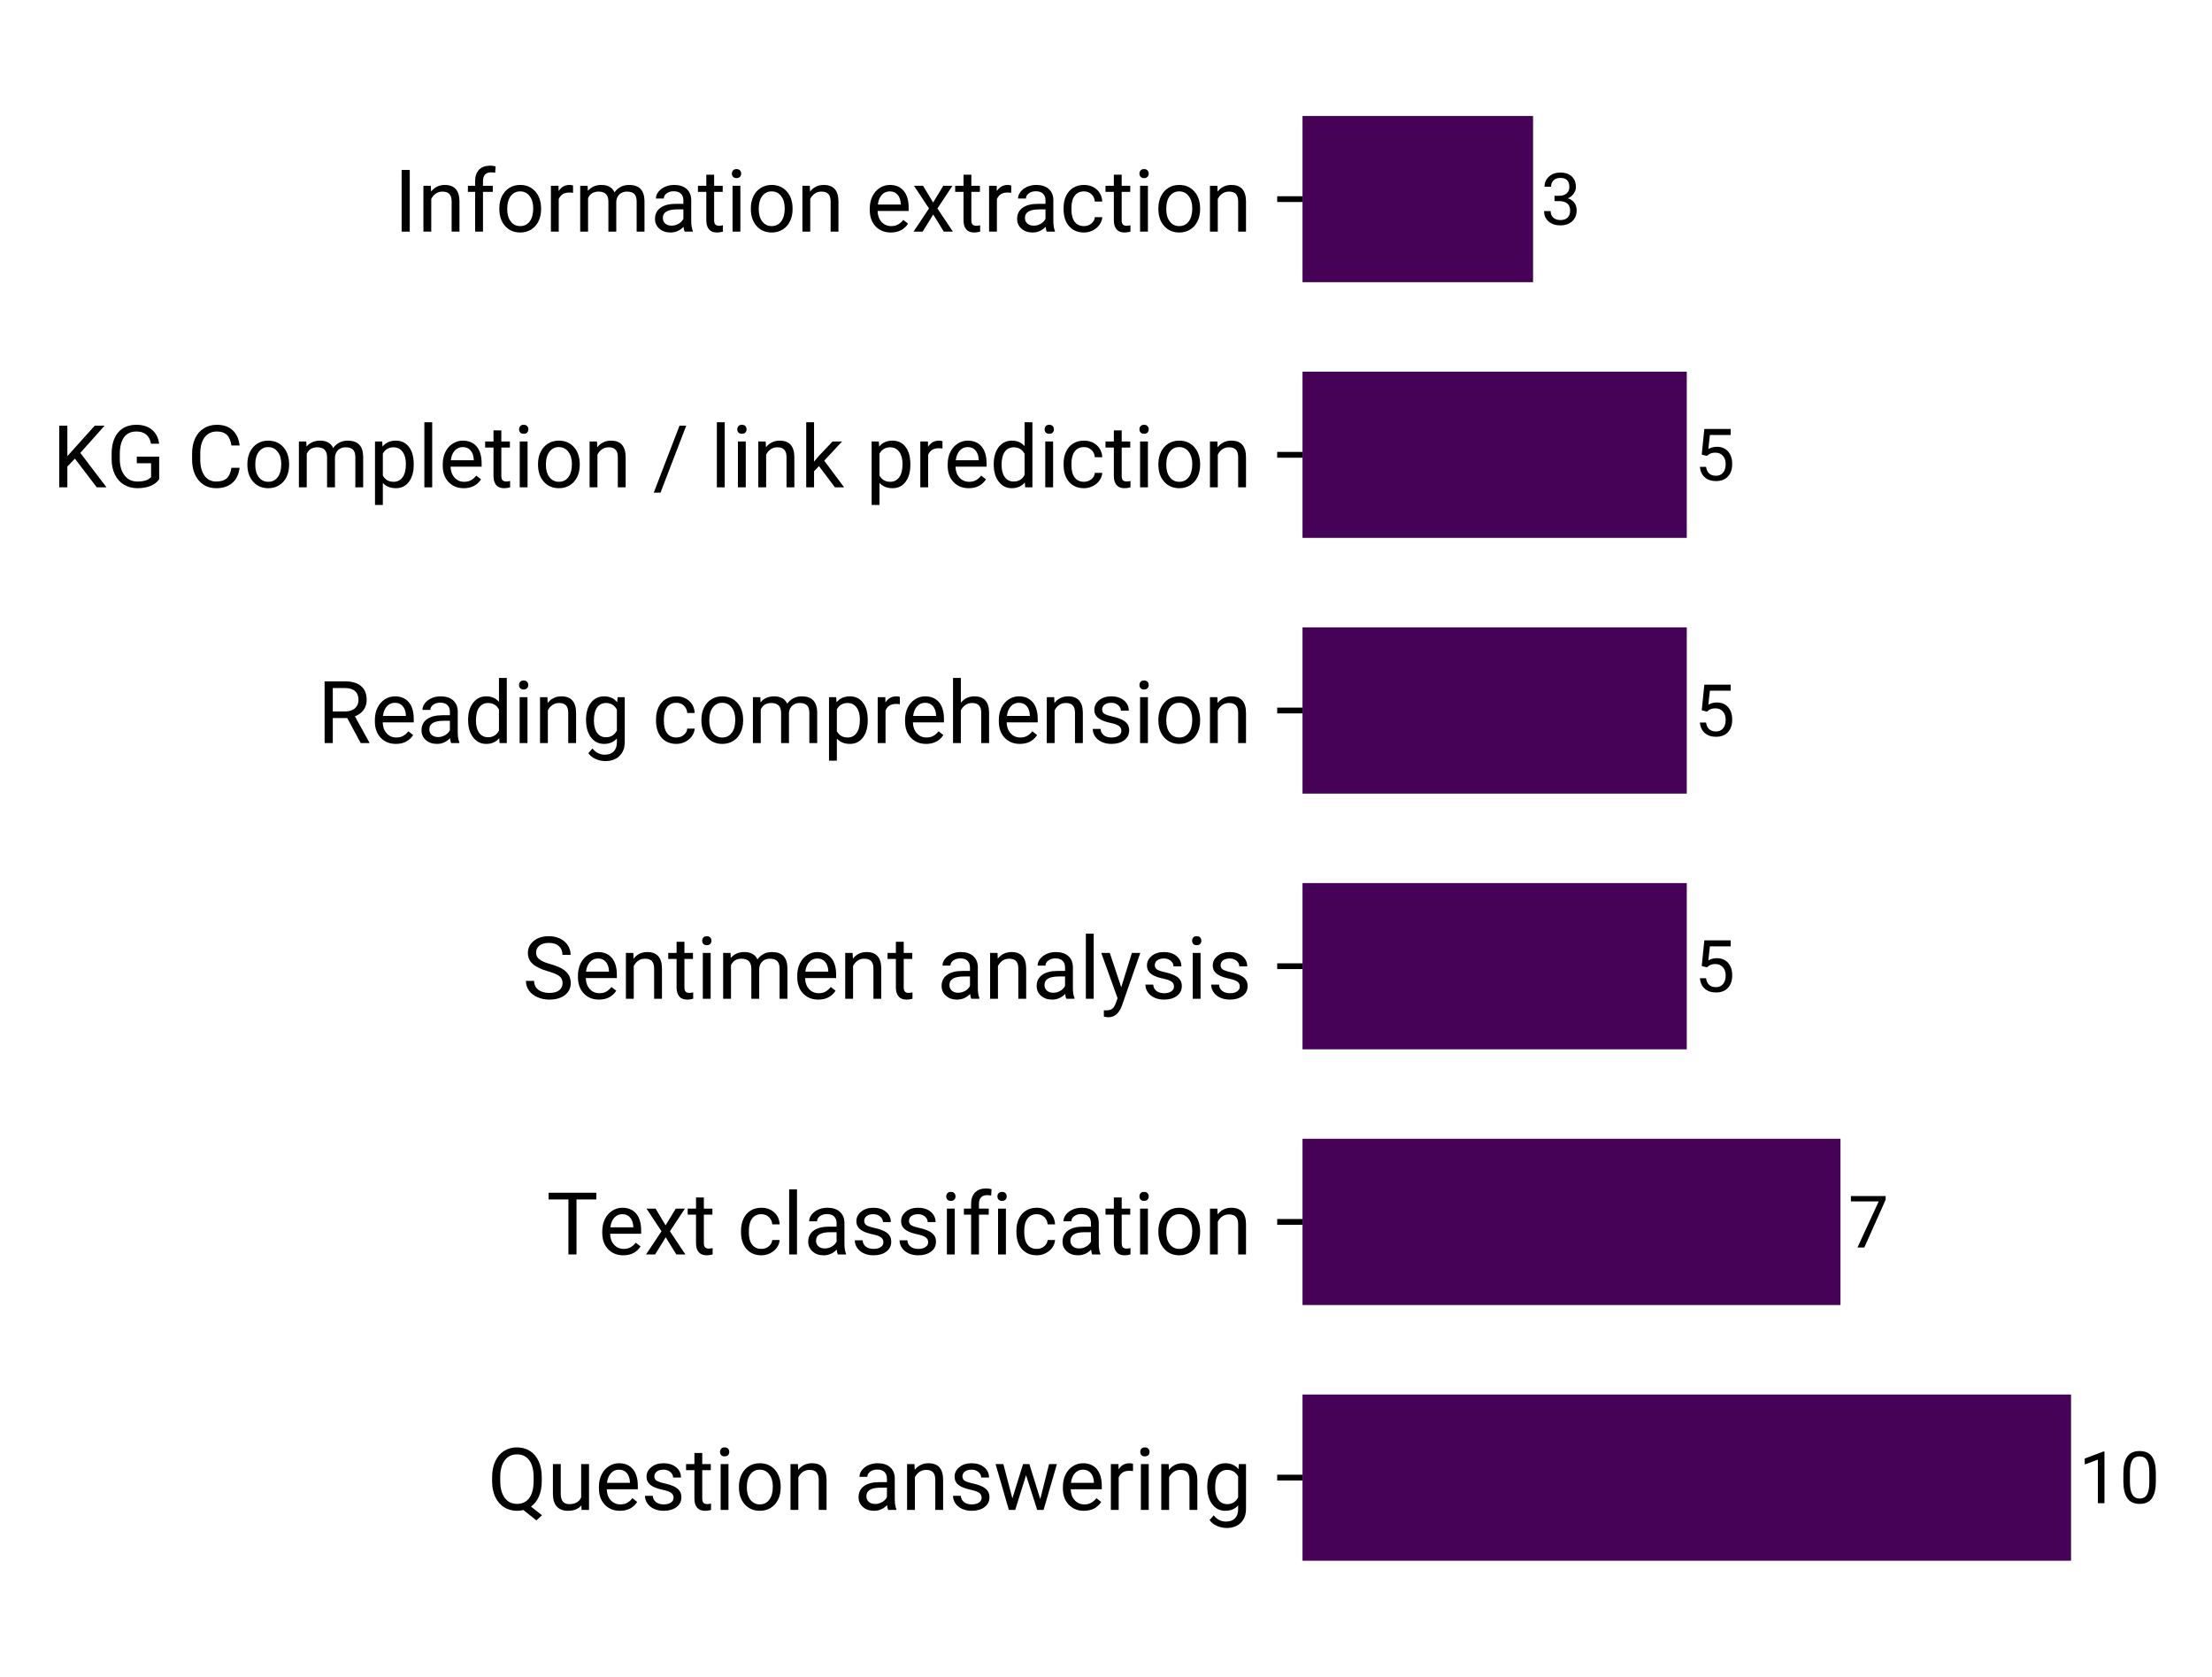
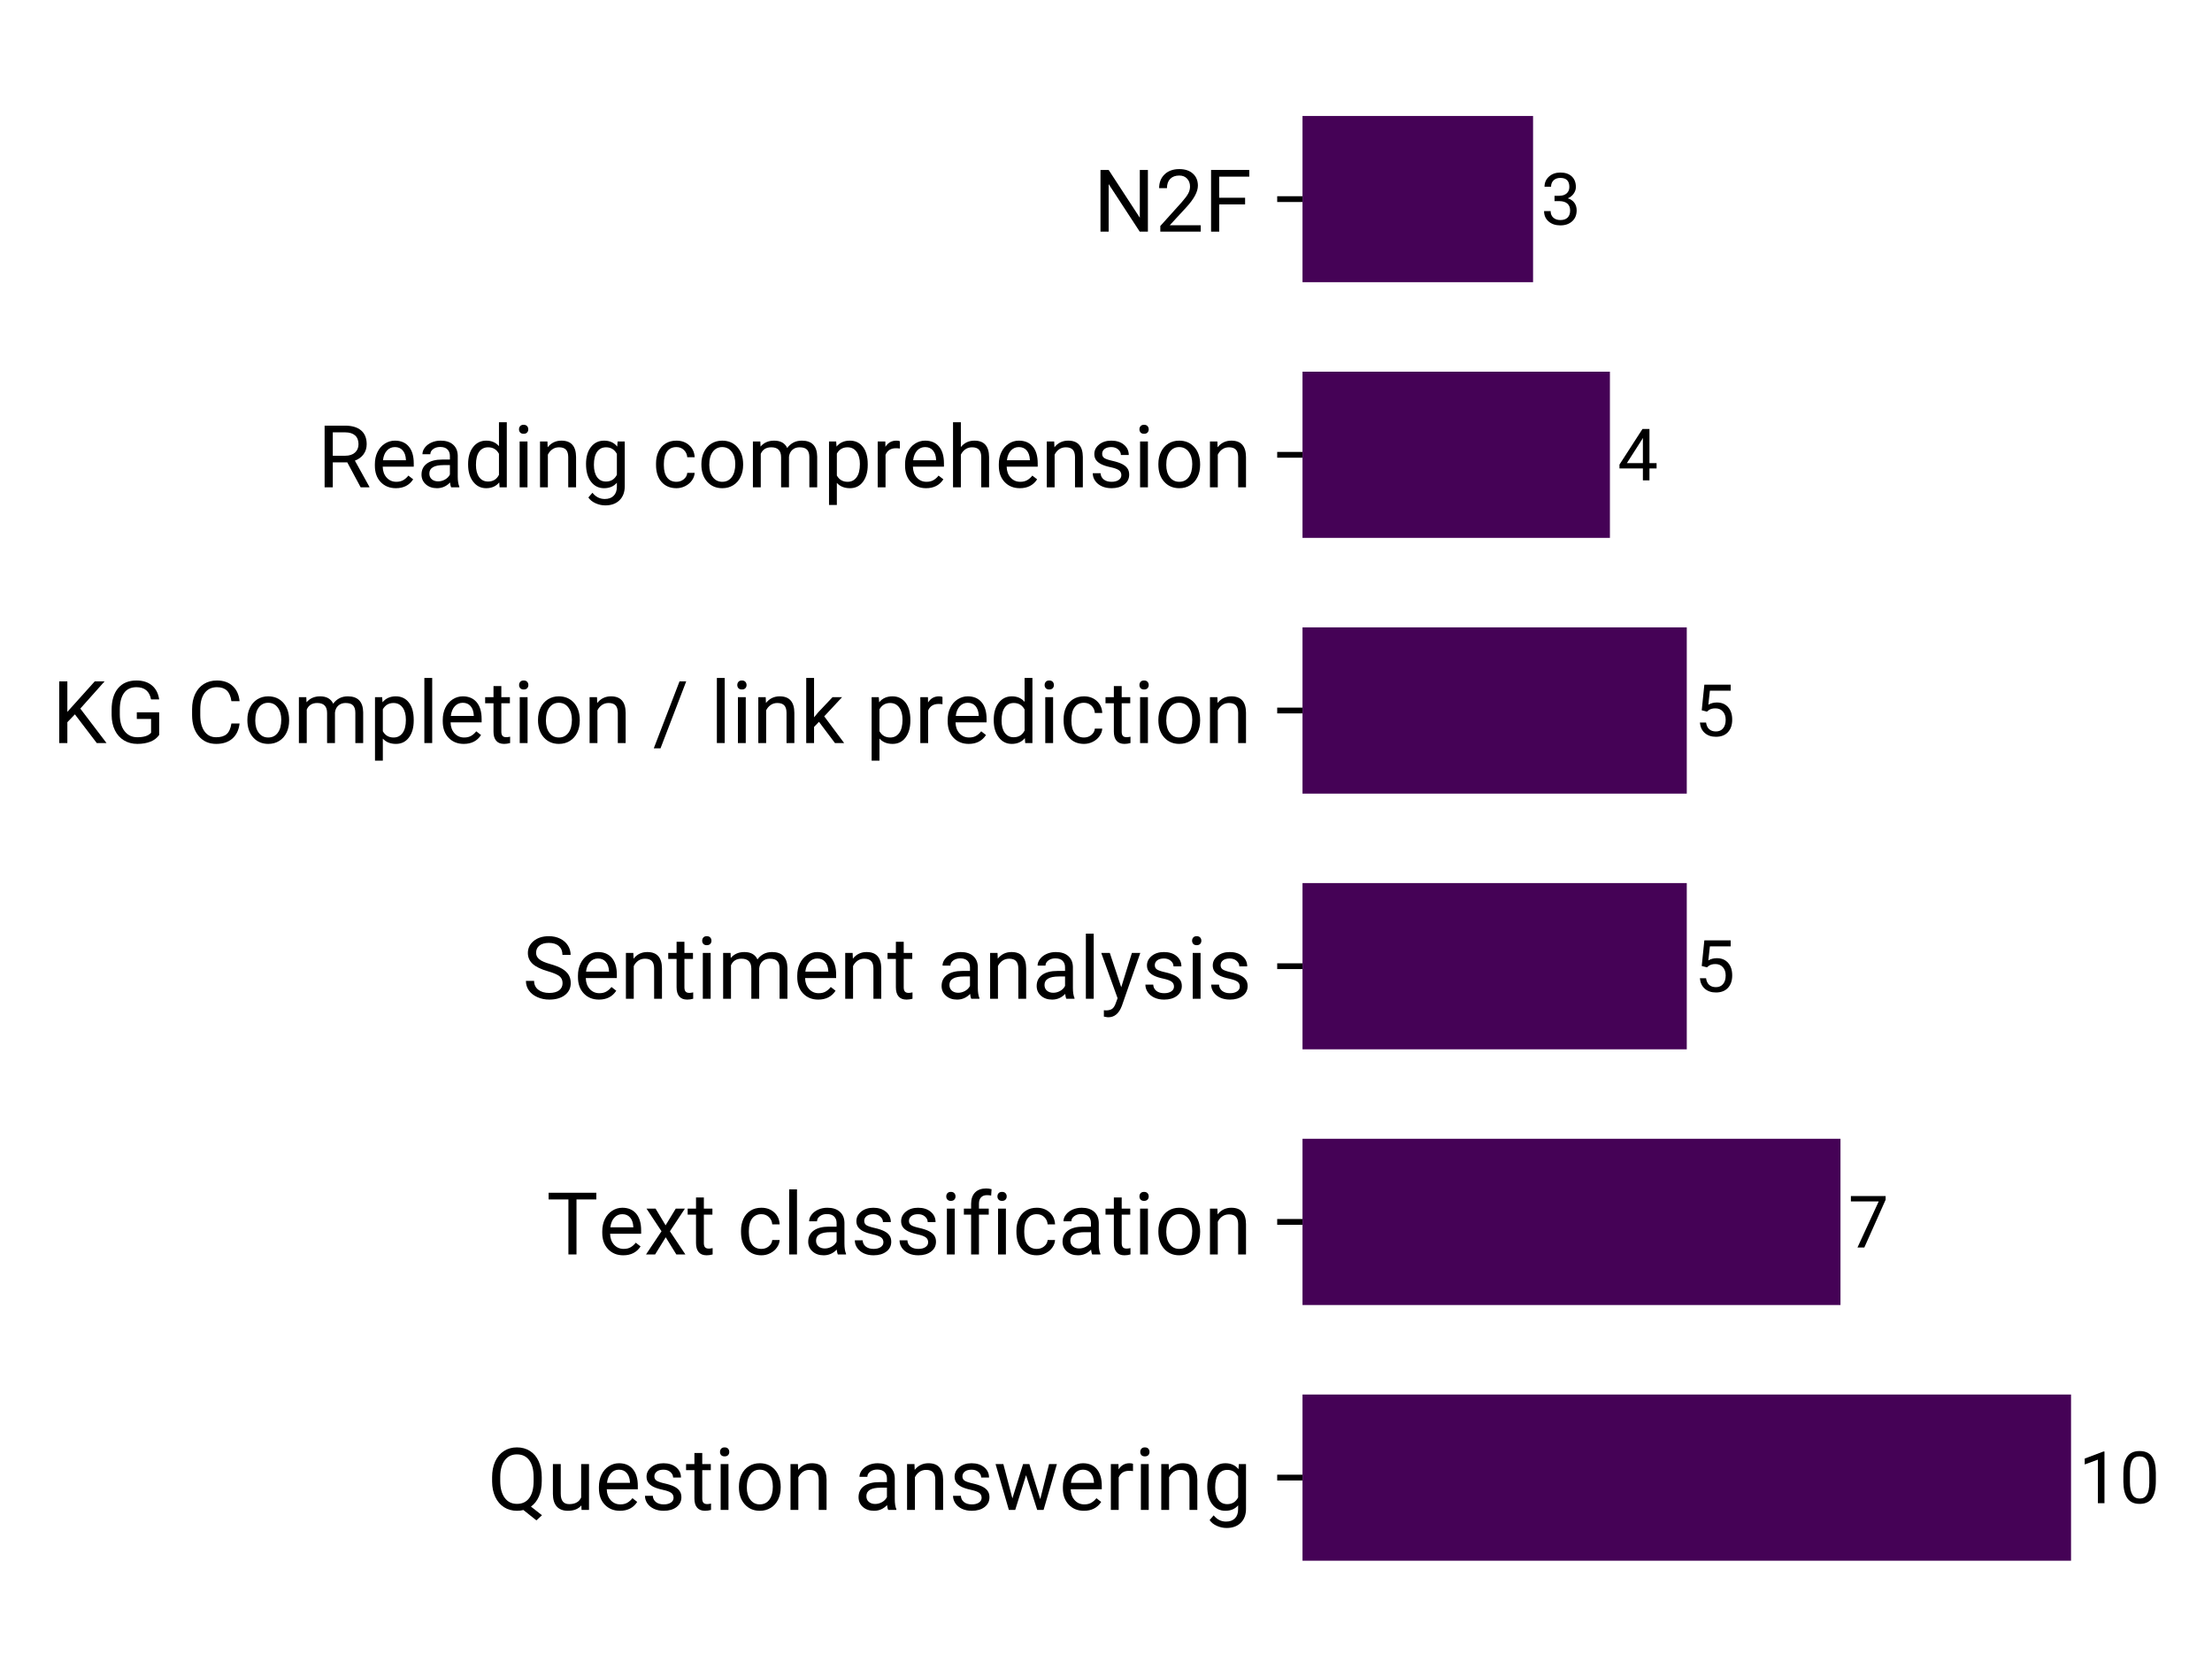
<svg xmlns="http://www.w3.org/2000/svg" xmlns:xlink="http://www.w3.org/1999/xlink" height="231.84pt" version="1.1" viewBox="0 0 305.912 231.84" width="305.912pt">
  <defs>
    <style type="text/css">*{stroke-linecap:butt;stroke-linejoin:round;}</style>
  </defs>
  <g id="figure_1">
    <g id="patch_1">
      <path d="M 0 231.84  L 305.912 231.84  L 305.912 0  L 0 0  z " style="fill:none;" />
    </g>
    <g id="axes_1">
      <g id="patch_2">
-         <path clip-path="url(#pbdb05a05aa)" d="M 180.132 215.801  L 286.418 215.801  L 286.418 192.82  L 180.132 192.82  z " style="fill:#450256;" />
+         <path clip-path="url(#p70c7df724e)" d="M 180.132 215.801  L 286.418 215.801  L 286.418 192.82  L 180.132 192.82  z " style="fill:#450256;" />
      </g>
      <g id="patch_3">
-         <path clip-path="url(#pbdb05a05aa)" d="M 180.132 180.445  L 254.532 180.445  L 254.532 157.463  L 180.132 157.463  z " style="fill:#450256;" />
+         <path clip-path="url(#p70c7df724e)" d="M 180.132 180.445  L 254.532 180.445  L 254.532 157.463  L 180.132 157.463  z " style="fill:#450256;" />
      </g>
      <g id="patch_4">
-         <path clip-path="url(#pbdb05a05aa)" d="M 180.132 145.089  L 233.275 145.089  L 233.275 122.107  L 180.132 122.107  z " style="fill:#450256;" />
+         <path clip-path="url(#p70c7df724e)" d="M 180.132 145.089  L 233.275 145.089  L 233.275 122.107  L 180.132 122.107  z " style="fill:#450256;" />
      </g>
      <g id="patch_5">
-         <path clip-path="url(#pbdb05a05aa)" d="M 180.132 109.733  L 233.275 109.733  L 233.275 86.751  L 180.132 86.751  z " style="fill:#450256;" />
+         <path clip-path="url(#p70c7df724e)" d="M 180.132 109.733  L 233.275 109.733  L 233.275 86.751  L 180.132 86.751  z " style="fill:#450256;" />
      </g>
      <g id="patch_6">
-         <path clip-path="url(#pbdb05a05aa)" d="M 180.132 74.377  L 233.275 74.377  L 233.275 51.395  L 180.132 51.395  z " style="fill:#450256;" />
+         <path clip-path="url(#p70c7df724e)" d="M 180.132 74.377  L 222.646 74.377  L 222.646 51.395  L 180.132 51.395  z " style="fill:#450256;" />
      </g>
      <g id="patch_7">
-         <path clip-path="url(#pbdb05a05aa)" d="M 180.132 39.02  L 212.018 39.02  L 212.018 16.039  L 180.132 16.039  z " style="fill:#450256;" />
+         <path clip-path="url(#p70c7df724e)" d="M 180.132 39.02  L 212.018 39.02  L 212.018 16.039  L 180.132 16.039  z " style="fill:#450256;" />
      </g>
      <g id="matplotlib.axis_1" />
      <g id="matplotlib.axis_2">
        <g id="ytick_1">
          <g id="line2d_1">
            <defs>
-               <path d="M 0 0  L -3.5 0  " id="m826f57cd3f" style="stroke:#000000;stroke-width:0.8;" />
+               <path d="M 0 0  L -3.5 0  " id="mfcebc13505" style="stroke:#000000;stroke-width:0.8;" />
            </defs>
            <g>
-               <use style="stroke:#000000;stroke-width:0.8;" x="180.132" xlink:href="#m826f57cd3f" y="204.31" />
+               <use style="stroke:#000000;stroke-width:0.8;" x="180.132" xlink:href="#mfcebc13505" y="204.31" />
            </g>
          </g>
          <g id="text_1">
            <g transform="translate(67.4175 208.7812)scale(0.12 -0.12)">
              <defs>
                <path d="M 62.547 33.25  Q 62.547 22.953 59.266 15.5  Q 56 8.062 50.094 3.859  L 62.797 -6.109  L 56.391 -12.016  L 41.406 -0.094  Q 37.891 -0.984 33.984 -0.984  Q 25.594 -0.984 19.094 3.141  Q 12.594 7.281 9 14.922  Q 5.422 22.562 5.328 32.625  L 5.328 37.75  Q 5.328 48 8.891 55.859  Q 12.453 63.719 18.969 67.891  Q 25.484 72.078 33.891 72.078  Q 42.484 72.078 49 67.922  Q 55.516 63.766 59.031 55.969  Q 62.547 48.188 62.547 37.797  z M 53.172 37.844  Q 53.172 50.391 48.172 57.203  Q 43.172 64.016 33.891 64.016  Q 25.047 64.016 19.938 57.25  Q 14.844 50.484 14.703 38.484  L 14.703 33.25  Q 14.703 21.047 19.797 14.016  Q 24.906 6.984 33.984 6.984  Q 43.062 6.984 48.047 13.594  Q 53.031 20.219 53.172 32.562  z " id="Roboto-Regular-81" />
                <path d="M 39.453 5.219  Q 34.188 -0.984 23.969 -0.984  Q 15.531 -0.984 11.109 3.922  Q 6.688 8.844 6.641 18.453  L 6.641 52.828  L 15.672 52.828  L 15.672 18.703  Q 15.672 6.688 25.438 6.688  Q 35.797 6.688 39.203 14.406  L 39.203 52.828  L 48.25 52.828  L 48.25 0  L 39.656 0  z " id="Roboto-Regular-117" />
                <path d="M 28.766 -0.984  Q 18.016 -0.984 11.281 6.078  Q 4.547 13.141 4.547 24.953  L 4.547 26.609  Q 4.547 34.469 7.547 40.641  Q 10.547 46.828 15.938 50.312  Q 21.344 53.812 27.641 53.812  Q 37.938 53.812 43.641 47.016  Q 49.359 40.234 49.359 27.594  L 49.359 23.828  L 13.578 23.828  Q 13.766 16.016 18.141 11.203  Q 22.516 6.391 29.25 6.391  Q 34.031 6.391 37.344 8.344  Q 40.672 10.297 43.172 13.531  L 48.688 9.234  Q 42.047 -0.984 28.766 -0.984  z M 27.641 46.391  Q 22.172 46.391 18.453 42.406  Q 14.75 38.422 13.875 31.25  L 40.328 31.25  L 40.328 31.938  Q 39.938 38.812 36.609 42.594  Q 33.297 46.391 27.641 46.391  z " id="Roboto-Regular-101" />
                <path d="M 37.594 14.016  Q 37.594 17.672 34.828 19.703  Q 32.078 21.734 25.219 23.188  Q 18.359 24.656 14.328 26.703  Q 10.297 28.766 8.375 31.594  Q 6.453 34.422 6.453 38.328  Q 6.453 44.828 11.938 49.312  Q 17.438 53.812 25.984 53.812  Q 34.969 53.812 40.547 49.172  Q 46.141 44.531 46.141 37.312  L 37.062 37.312  Q 37.062 41.016 33.906 43.703  Q 30.766 46.391 25.984 46.391  Q 21.047 46.391 18.266 44.234  Q 15.484 42.094 15.484 38.625  Q 15.484 35.359 18.062 33.688  Q 20.656 32.031 27.422 30.516  Q 34.188 29 38.375 26.906  Q 42.578 24.812 44.594 21.844  Q 46.625 18.891 46.625 14.656  Q 46.625 7.562 40.953 3.281  Q 35.297 -0.984 26.266 -0.984  Q 19.922 -0.984 15.031 1.266  Q 10.156 3.516 7.391 7.547  Q 4.641 11.578 4.641 16.266  L 13.672 16.266  Q 13.922 11.719 17.312 9.047  Q 20.703 6.391 26.266 6.391  Q 31.391 6.391 34.484 8.469  Q 37.594 10.547 37.594 14.016  z " id="Roboto-Regular-115" />
                <path d="M 19.094 65.625  L 19.094 52.828  L 28.953 52.828  L 28.953 45.844  L 19.094 45.844  L 19.094 13.094  Q 19.094 9.906 20.406 8.312  Q 21.734 6.734 24.906 6.734  Q 26.469 6.734 29.203 7.328  L 29.203 0  Q 25.641 -0.984 22.266 -0.984  Q 16.219 -0.984 13.141 2.672  Q 10.062 6.344 10.062 13.094  L 10.062 45.844  L 0.438 45.844  L 0.438 52.828  L 10.062 52.828  L 10.062 65.625  z " id="Roboto-Regular-116" />
                <path d="M 16.656 0  L 7.625 0  L 7.625 52.828  L 16.656 52.828  z M 6.891 66.844  Q 6.891 69.047 8.234 70.562  Q 9.578 72.078 12.203 72.078  Q 14.844 72.078 16.203 70.562  Q 17.578 69.047 17.578 66.844  Q 17.578 64.656 16.203 63.188  Q 14.844 61.719 12.203 61.719  Q 9.578 61.719 8.234 63.188  Q 6.891 64.656 6.891 66.844  z " id="Roboto-Regular-105" />
                <path d="M 4.438 26.906  Q 4.438 34.672 7.484 40.875  Q 10.547 47.078 15.984 50.438  Q 21.438 53.812 28.422 53.812  Q 39.203 53.812 45.875 46.344  Q 52.547 38.875 52.547 26.469  L 52.547 25.828  Q 52.547 18.109 49.578 11.984  Q 46.625 5.859 41.125 2.438  Q 35.641 -0.984 28.516 -0.984  Q 17.781 -0.984 11.109 6.484  Q 4.438 13.969 4.438 26.266  z M 13.531 25.828  Q 13.531 17.047 17.609 11.719  Q 21.688 6.391 28.516 6.391  Q 35.406 6.391 39.453 11.781  Q 43.5 17.188 43.5 26.906  Q 43.5 35.594 39.375 40.984  Q 35.25 46.391 28.422 46.391  Q 21.734 46.391 17.625 41.062  Q 13.531 35.75 13.531 25.828  z " id="Roboto-Regular-111" />
                <path d="M 15.375 52.828  L 15.672 46.188  Q 21.734 53.812 31.5 53.812  Q 48.25 53.812 48.391 34.906  L 48.391 0  L 39.359 0  L 39.359 34.969  Q 39.312 40.672 36.75 43.406  Q 34.188 46.141 28.766 46.141  Q 24.359 46.141 21.031 43.797  Q 17.719 41.453 15.875 37.641  L 15.875 0  L 6.844 0  L 6.844 52.828  z " id="Roboto-Regular-110" />
                <path id="Roboto-Regular-32" />
                <path d="M 39.453 0  Q 38.672 1.562 38.188 5.562  Q 31.891 -0.984 23.141 -0.984  Q 15.328 -0.984 10.328 3.438  Q 5.328 7.859 5.328 14.656  Q 5.328 22.906 11.594 27.469  Q 17.875 32.031 29.25 32.031  L 38.031 32.031  L 38.031 36.188  Q 38.031 40.922 35.203 43.719  Q 32.375 46.531 26.859 46.531  Q 22.016 46.531 18.75 44.094  Q 15.484 41.656 15.484 38.188  L 6.391 38.188  Q 6.391 42.141 9.203 45.828  Q 12.016 49.516 16.812 51.656  Q 21.625 53.812 27.391 53.812  Q 36.531 53.812 41.703 49.234  Q 46.875 44.672 47.078 36.672  L 47.078 12.359  Q 47.078 5.078 48.922 0.781  L 48.922 0  z M 24.469 6.891  Q 28.719 6.891 32.516 9.078  Q 36.328 11.281 38.031 14.797  L 38.031 25.641  L 30.953 25.641  Q 14.359 25.641 14.359 15.922  Q 14.359 11.672 17.188 9.281  Q 20.016 6.891 24.469 6.891  z " id="Roboto-Regular-97" />
                <path d="M 53.609 12.453  L 63.766 52.828  L 72.797 52.828  L 57.422 0  L 50.094 0  L 37.25 40.047  L 24.75 0  L 17.438 0  L 2.094 52.828  L 11.078 52.828  L 21.484 13.281  L 33.797 52.828  L 41.062 52.828  z " id="Roboto-Regular-119" />
                <path d="M 32.375 44.734  Q 30.328 45.062 27.938 45.062  Q 19.047 45.062 15.875 37.5  L 15.875 0  L 6.844 0  L 6.844 52.828  L 15.625 52.828  L 15.766 46.734  Q 20.219 53.812 28.375 53.812  Q 31 53.812 32.375 53.125  z " id="Roboto-Regular-114" />
                <path d="M 4.688 26.859  Q 4.688 39.203 10.391 46.5  Q 16.109 53.812 25.531 53.812  Q 35.203 53.812 40.625 46.969  L 41.062 52.828  L 49.312 52.828  L 49.312 1.266  Q 49.312 -8.984 43.234 -14.891  Q 37.156 -20.797 26.906 -20.797  Q 21.188 -20.797 15.719 -18.359  Q 10.25 -15.922 7.375 -11.672  L 12.062 -6.25  Q 17.875 -13.422 26.266 -13.422  Q 32.859 -13.422 36.547 -9.703  Q 40.234 -6 40.234 0.734  L 40.234 5.281  Q 34.812 -0.984 25.438 -0.984  Q 16.156 -0.984 10.422 6.484  Q 4.688 13.969 4.688 26.859  z M 13.766 25.828  Q 13.766 16.891 17.422 11.781  Q 21.094 6.688 27.688 6.688  Q 36.234 6.688 40.234 14.453  L 40.234 38.578  Q 36.078 46.141 27.781 46.141  Q 21.188 46.141 17.469 41.016  Q 13.766 35.891 13.766 25.828  z " id="Roboto-Regular-103" />
              </defs>
              <use xlink:href="#Roboto-Regular-81" />
              <use x="68.75" xlink:href="#Roboto-Regular-117" />
              <use x="123.877" xlink:href="#Roboto-Regular-101" />
              <use x="176.855" xlink:href="#Roboto-Regular-115" />
              <use x="228.418" xlink:href="#Roboto-Regular-116" />
              <use x="261.084" xlink:href="#Roboto-Regular-105" />
              <use x="285.352" xlink:href="#Roboto-Regular-111" />
              <use x="342.383" xlink:href="#Roboto-Regular-110" />
              <use x="397.559" xlink:href="#Roboto-Regular-32" />
              <use x="422.314" xlink:href="#Roboto-Regular-97" />
              <use x="476.709" xlink:href="#Roboto-Regular-110" />
              <use x="531.885" xlink:href="#Roboto-Regular-115" />
              <use x="583.447" xlink:href="#Roboto-Regular-119" />
              <use x="658.594" xlink:href="#Roboto-Regular-101" />
              <use x="711.572" xlink:href="#Roboto-Regular-114" />
              <use x="745.41" xlink:href="#Roboto-Regular-105" />
              <use x="769.678" xlink:href="#Roboto-Regular-110" />
              <use x="824.854" xlink:href="#Roboto-Regular-103" />
            </g>
          </g>
        </g>
        <g id="ytick_2">
          <g id="line2d_2">
            <g>
-               <use style="stroke:#000000;stroke-width:0.8;" x="180.132" xlink:href="#m826f57cd3f" y="168.954" />
+               <use style="stroke:#000000;stroke-width:0.8;" x="180.132" xlink:href="#mfcebc13505" y="168.954" />
            </g>
          </g>
          <g id="text_2">
            <g transform="translate(75.585 173.4541)scale(0.12 -0.12)">
              <defs>
                <path d="M 57.375 63.375  L 34.516 63.375  L 34.516 0  L 25.203 0  L 25.203 63.375  L 2.391 63.375  L 2.391 71.094  L 57.375 71.094  z " id="Roboto-Regular-84" />
                <path d="M 24.562 33.547  L 36.281 52.828  L 46.828 52.828  L 29.547 26.703  L 47.359 0  L 36.922 0  L 24.703 19.781  L 12.5 0  L 2 0  L 19.828 26.703  L 2.547 52.828  L 12.984 52.828  z " id="Roboto-Regular-120" />
                <path d="M 28.031 6.391  Q 32.859 6.391 36.469 9.312  Q 40.094 12.25 40.484 16.656  L 49.031 16.656  Q 48.781 12.109 45.891 8  Q 43.016 3.906 38.203 1.453  Q 33.406 -0.984 28.031 -0.984  Q 17.234 -0.984 10.859 6.219  Q 4.5 13.422 4.5 25.922  L 4.5 27.438  Q 4.5 35.156 7.328 41.156  Q 10.156 47.172 15.453 50.484  Q 20.75 53.812 27.984 53.812  Q 36.859 53.812 42.75 48.484  Q 48.641 43.172 49.031 34.672  L 40.484 34.672  Q 40.094 39.797 36.594 43.094  Q 33.109 46.391 27.984 46.391  Q 21.094 46.391 17.312 41.422  Q 13.531 36.469 13.531 27.094  L 13.531 25.391  Q 13.531 16.266 17.281 11.328  Q 21.047 6.391 28.031 6.391  z " id="Roboto-Regular-99" />
                <path d="M 16.656 0  L 7.625 0  L 7.625 75  L 16.656 75  z " id="Roboto-Regular-108" />
                <path d="M 11.281 0  L 11.281 45.844  L 2.938 45.844  L 2.938 52.828  L 11.281 52.828  L 11.281 58.25  Q 11.281 66.75 15.812 71.391  Q 20.359 76.031 28.656 76.031  Q 31.781 76.031 34.859 75.203  L 34.375 67.875  Q 32.078 68.312 29.5 68.312  Q 25.094 68.312 22.703 65.75  Q 20.312 63.188 20.312 58.406  L 20.312 52.828  L 31.594 52.828  L 31.594 45.844  L 20.312 45.844  L 20.312 0  z " id="Roboto-Regular-102" />
              </defs>
              <use xlink:href="#Roboto-Regular-84" />
              <use x="59.668" xlink:href="#Roboto-Regular-101" />
              <use x="112.646" xlink:href="#Roboto-Regular-120" />
              <use x="162.207" xlink:href="#Roboto-Regular-116" />
              <use x="194.873" xlink:href="#Roboto-Regular-32" />
              <use x="219.629" xlink:href="#Roboto-Regular-99" />
              <use x="271.973" xlink:href="#Roboto-Regular-108" />
              <use x="296.24" xlink:href="#Roboto-Regular-97" />
              <use x="350.635" xlink:href="#Roboto-Regular-115" />
              <use x="402.197" xlink:href="#Roboto-Regular-115" />
              <use x="453.76" xlink:href="#Roboto-Regular-105" />
              <use x="478.027" xlink:href="#Roboto-Regular-102" />
              <use x="512.744" xlink:href="#Roboto-Regular-105" />
              <use x="537.012" xlink:href="#Roboto-Regular-99" />
              <use x="589.355" xlink:href="#Roboto-Regular-97" />
              <use x="643.75" xlink:href="#Roboto-Regular-116" />
              <use x="676.416" xlink:href="#Roboto-Regular-105" />
              <use x="700.684" xlink:href="#Roboto-Regular-111" />
              <use x="757.715" xlink:href="#Roboto-Regular-110" />
            </g>
          </g>
        </g>
        <g id="ytick_3">
          <g id="line2d_3">
            <g>
-               <use style="stroke:#000000;stroke-width:0.8;" x="180.132" xlink:href="#m826f57cd3f" y="133.598" />
+               <use style="stroke:#000000;stroke-width:0.8;" x="180.132" xlink:href="#mfcebc13505" y="133.598" />
            </g>
          </g>
          <g id="text_3">
            <g transform="translate(72.26438 138.098)scale(0.12 -0.12)">
              <defs>
                <path d="M 29.203 31.688  Q 17.141 35.156 11.641 40.203  Q 6.156 45.266 6.156 52.688  Q 6.156 61.078 12.859 66.578  Q 19.578 72.078 30.328 72.078  Q 37.641 72.078 43.375 69.234  Q 49.125 66.406 52.266 61.422  Q 55.422 56.453 55.422 50.531  L 46 50.531  Q 46 56.984 41.891 60.672  Q 37.797 64.359 30.328 64.359  Q 23.391 64.359 19.5 61.297  Q 15.625 58.25 15.625 52.828  Q 15.625 48.484 19.312 45.484  Q 23 42.484 31.859 39.984  Q 40.719 37.5 45.719 34.5  Q 50.734 31.5 53.141 27.484  Q 55.562 23.484 55.562 18.062  Q 55.562 9.422 48.828 4.219  Q 42.094 -0.984 30.812 -0.984  Q 23.484 -0.984 17.141 1.828  Q 10.797 4.641 7.344 9.516  Q 3.906 14.406 3.906 20.609  L 13.328 20.609  Q 13.328 14.156 18.094 10.422  Q 22.859 6.688 30.812 6.688  Q 38.234 6.688 42.188 9.719  Q 46.141 12.75 46.141 17.969  Q 46.141 23.188 42.469 26.047  Q 38.812 28.906 29.203 31.688  z " id="Roboto-Regular-83" />
                <path d="M 15.328 52.828  L 15.578 46.969  Q 21.391 53.812 31.25 53.812  Q 42.328 53.812 46.344 45.312  Q 48.969 49.125 53.188 51.469  Q 57.422 53.812 63.188 53.812  Q 80.562 53.812 80.859 35.406  L 80.859 0  L 71.828 0  L 71.828 34.859  Q 71.828 40.531 69.234 43.328  Q 66.656 46.141 60.547 46.141  Q 55.516 46.141 52.188 43.141  Q 48.875 40.141 48.344 35.062  L 48.344 0  L 39.266 0  L 39.266 34.625  Q 39.266 46.141 27.984 46.141  Q 19.094 46.141 15.828 38.578  L 15.828 0  L 6.781 0  L 6.781 52.828  z " id="Roboto-Regular-109" />
                <path d="M 24.125 13.234  L 36.422 52.828  L 46.094 52.828  L 24.859 -8.156  Q 19.922 -21.344 9.188 -21.344  L 7.469 -21.188  L 4.109 -20.562  L 4.109 -13.234  L 6.547 -13.422  Q 11.141 -13.422 13.703 -11.562  Q 16.266 -9.719 17.922 -4.781  L 19.922 0.594  L 1.078 52.828  L 10.938 52.828  z " id="Roboto-Regular-121" />
              </defs>
              <use xlink:href="#Roboto-Regular-83" />
              <use x="59.326" xlink:href="#Roboto-Regular-101" />
              <use x="112.305" xlink:href="#Roboto-Regular-110" />
              <use x="167.48" xlink:href="#Roboto-Regular-116" />
              <use x="200.146" xlink:href="#Roboto-Regular-105" />
              <use x="224.414" xlink:href="#Roboto-Regular-109" />
              <use x="312.061" xlink:href="#Roboto-Regular-101" />
              <use x="365.039" xlink:href="#Roboto-Regular-110" />
              <use x="420.215" xlink:href="#Roboto-Regular-116" />
              <use x="452.881" xlink:href="#Roboto-Regular-32" />
              <use x="477.637" xlink:href="#Roboto-Regular-97" />
              <use x="532.031" xlink:href="#Roboto-Regular-110" />
              <use x="587.207" xlink:href="#Roboto-Regular-97" />
              <use x="641.602" xlink:href="#Roboto-Regular-108" />
              <use x="665.869" xlink:href="#Roboto-Regular-121" />
              <use x="713.184" xlink:href="#Roboto-Regular-115" />
              <use x="764.746" xlink:href="#Roboto-Regular-105" />
              <use x="789.014" xlink:href="#Roboto-Regular-115" />
            </g>
          </g>
        </g>
        <g id="ytick_4">
          <g id="line2d_4">
            <g>
-               <use style="stroke:#000000;stroke-width:0.8;" x="180.132" xlink:href="#m826f57cd3f" y="98.242" />
+               <use style="stroke:#000000;stroke-width:0.8;" x="180.132" xlink:href="#mfcebc13505" y="98.242" />
            </g>
          </g>
          <g id="text_4">
-             <g transform="translate(43.90875 102.742)scale(0.12 -0.12)">
-               <defs>
-                 <path d="M 34.328 28.766  L 17.625 28.766  L 17.625 0  L 8.203 0  L 8.203 71.094  L 31.734 71.094  Q 43.75 71.094 50.219 65.625  Q 56.688 60.156 56.688 49.703  Q 56.688 43.062 53.094 38.125  Q 49.516 33.203 43.109 30.766  L 59.812 0.594  L 59.812 0  L 49.75 0  z M 17.625 36.422  L 32.031 36.422  Q 39.016 36.422 43.141 40.031  Q 47.266 43.656 47.266 49.703  Q 47.266 56.297 43.328 59.812  Q 39.406 63.328 31.984 63.375  L 17.625 63.375  z " id="Roboto-Regular-82" />
-                 <path d="M 4.641 26.859  Q 4.641 39.016 10.391 46.406  Q 16.156 53.812 25.484 53.812  Q 34.766 53.812 40.188 47.469  L 40.188 75  L 49.219 75  L 49.219 0  L 40.922 0  L 40.484 5.672  Q 35.062 -0.984 25.391 -0.984  Q 16.219 -0.984 10.422 6.531  Q 4.641 14.062 4.641 26.172  z M 13.672 25.828  Q 13.672 16.844 17.375 11.766  Q 21.094 6.688 27.641 6.688  Q 36.234 6.688 40.188 14.406  L 40.188 38.672  Q 36.141 46.141 27.734 46.141  Q 21.094 46.141 17.375 41.016  Q 13.672 35.891 13.672 25.828  z " id="Roboto-Regular-100" />
-                 <path d="M 51.469 25.828  Q 51.469 13.766 45.953 6.391  Q 40.438 -0.984 31 -0.984  Q 21.391 -0.984 15.875 5.125  L 15.875 -20.312  L 6.844 -20.312  L 6.844 52.828  L 15.094 52.828  L 15.531 46.969  Q 21.047 53.812 30.859 53.812  Q 40.375 53.812 45.922 46.625  Q 51.469 39.453 51.469 26.656  z M 42.438 26.859  Q 42.438 35.797 38.625 40.969  Q 34.812 46.141 28.172 46.141  Q 19.969 46.141 15.875 38.875  L 15.875 13.625  Q 19.922 6.391 28.266 6.391  Q 34.766 6.391 38.594 11.547  Q 42.438 16.703 42.438 26.859  z " id="Roboto-Regular-112" />
-                 <path d="M 15.875 46.438  Q 21.875 53.812 31.5 53.812  Q 48.25 53.812 48.391 34.906  L 48.391 0  L 39.359 0  L 39.359 34.969  Q 39.312 40.672 36.75 43.406  Q 34.188 46.141 28.766 46.141  Q 24.359 46.141 21.031 43.797  Q 17.719 41.453 15.875 37.641  L 15.875 0  L 6.844 0  L 6.844 75  L 15.875 75  z " id="Roboto-Regular-104" />
-               </defs>
-               <use xlink:href="#Roboto-Regular-82" />
-               <use x="61.572" xlink:href="#Roboto-Regular-101" />
-               <use x="114.551" xlink:href="#Roboto-Regular-97" />
-               <use x="168.945" xlink:href="#Roboto-Regular-100" />
-               <use x="225.342" xlink:href="#Roboto-Regular-105" />
-               <use x="249.609" xlink:href="#Roboto-Regular-110" />
-               <use x="304.785" xlink:href="#Roboto-Regular-103" />
-               <use x="360.889" xlink:href="#Roboto-Regular-32" />
-               <use x="385.645" xlink:href="#Roboto-Regular-99" />
-               <use x="437.988" xlink:href="#Roboto-Regular-111" />
-               <use x="495.02" xlink:href="#Roboto-Regular-109" />
-               <use x="582.666" xlink:href="#Roboto-Regular-112" />
-               <use x="638.77" xlink:href="#Roboto-Regular-114" />
-               <use x="672.607" xlink:href="#Roboto-Regular-101" />
-               <use x="725.586" xlink:href="#Roboto-Regular-104" />
-               <use x="780.664" xlink:href="#Roboto-Regular-101" />
-               <use x="833.643" xlink:href="#Roboto-Regular-110" />
-               <use x="888.818" xlink:href="#Roboto-Regular-115" />
-               <use x="940.381" xlink:href="#Roboto-Regular-105" />
-               <use x="964.648" xlink:href="#Roboto-Regular-111" />
-               <use x="1021.68" xlink:href="#Roboto-Regular-110" />
-             </g>
-           </g>
-         </g>
-         <g id="ytick_5">
-           <g id="line2d_5">
-             <g>
-               <use style="stroke:#000000;stroke-width:0.8;" x="180.132" xlink:href="#m826f57cd3f" y="62.886" />
-             </g>
-           </g>
-           <g id="text_5">
-             <g transform="translate(7.2 67.38585)scale(0.12 -0.12)">
+             <g transform="translate(7.2 102.742)scale(0.12 -0.12)">
              <defs>
                <path d="M 26.312 33.062  L 17.625 24.031  L 17.625 0  L 8.25 0  L 8.25 71.094  L 17.625 71.094  L 17.625 35.938  L 49.219 71.094  L 60.547 71.094  L 32.562 39.703  L 62.75 0  L 51.516 0  z " id="Roboto-Regular-75" />
                <path d="M 60.75 9.328  Q 57.125 4.156 50.656 1.578  Q 44.188 -0.984 35.594 -0.984  Q 26.906 -0.984 20.156 3.094  Q 13.422 7.172 9.734 14.688  Q 6.062 22.219 5.953 32.125  L 5.953 38.328  Q 5.953 54.391 13.453 63.234  Q 20.953 72.078 34.516 72.078  Q 45.656 72.078 52.438 66.375  Q 59.234 60.688 60.75 50.25  L 51.375 50.25  Q 48.734 64.359 34.578 64.359  Q 25.141 64.359 20.281 57.734  Q 15.438 51.125 15.375 38.578  L 15.375 32.766  Q 15.375 20.797 20.844 13.734  Q 26.312 6.688 35.641 6.688  Q 40.922 6.688 44.875 7.859  Q 48.828 9.031 51.422 11.812  L 51.422 27.781  L 34.969 27.781  L 34.969 35.406  L 60.75 35.406  z " id="Roboto-Regular-71" />
                <path d="M 60.547 22.562  Q 59.234 11.281 52.219 5.141  Q 45.219 -0.984 33.594 -0.984  Q 21 -0.984 13.406 8.047  Q 5.812 17.094 5.812 32.234  L 5.812 39.062  Q 5.812 48.969 9.344 56.484  Q 12.891 64.016 19.375 68.047  Q 25.875 72.078 34.422 72.078  Q 45.75 72.078 52.578 65.75  Q 59.422 59.422 60.547 48.25  L 51.125 48.25  Q 49.906 56.734 45.828 60.547  Q 41.75 64.359 34.422 64.359  Q 25.438 64.359 20.328 57.719  Q 15.234 51.078 15.234 38.812  L 15.234 31.938  Q 15.234 20.359 20.062 13.516  Q 24.906 6.688 33.594 6.688  Q 41.406 6.688 45.578 10.219  Q 49.75 13.766 51.125 22.562  z " id="Roboto-Regular-67" />
+                 <path d="M 51.469 25.828  Q 51.469 13.766 45.953 6.391  Q 40.438 -0.984 31 -0.984  Q 21.391 -0.984 15.875 5.125  L 15.875 -20.312  L 6.844 -20.312  L 6.844 52.828  L 15.094 52.828  L 15.531 46.969  Q 21.047 53.812 30.859 53.812  Q 40.375 53.812 45.922 46.625  Q 51.469 39.453 51.469 26.656  z M 42.438 26.859  Q 42.438 35.797 38.625 40.969  Q 34.812 46.141 28.172 46.141  Q 19.969 46.141 15.875 38.875  L 15.875 13.625  Q 19.922 6.391 28.266 6.391  Q 34.766 6.391 38.594 11.547  Q 42.438 16.703 42.438 26.859  z " id="Roboto-Regular-112" />
                <path d="M 8.641 -6.109  L 0.875 -6.109  L 30.562 71.094  L 38.281 71.094  z " id="Roboto-Regular-47" />
                <path d="M 21.578 24.469  L 15.922 18.562  L 15.922 0  L 6.891 0  L 6.891 75  L 15.922 75  L 15.922 29.641  L 20.75 35.453  L 37.203 52.828  L 48.188 52.828  L 27.641 30.766  L 50.594 0  L 39.984 0  z " id="Roboto-Regular-107" />
+                 <path d="M 4.641 26.859  Q 4.641 39.016 10.391 46.406  Q 16.156 53.812 25.484 53.812  Q 34.766 53.812 40.188 47.469  L 40.188 75  L 49.219 75  L 49.219 0  L 40.922 0  L 40.484 5.672  Q 35.062 -0.984 25.391 -0.984  Q 16.219 -0.984 10.422 6.531  Q 4.641 14.062 4.641 26.172  z M 13.672 25.828  Q 13.672 16.844 17.375 11.766  Q 21.094 6.688 27.641 6.688  Q 36.234 6.688 40.188 14.406  L 40.188 38.672  Q 36.141 46.141 27.734 46.141  Q 21.094 46.141 17.375 41.016  Q 13.672 35.891 13.672 25.828  z " id="Roboto-Regular-100" />
              </defs>
              <use xlink:href="#Roboto-Regular-75" />
              <use x="62.695" xlink:href="#Roboto-Regular-71" />
              <use x="130.811" xlink:href="#Roboto-Regular-32" />
              <use x="155.566" xlink:href="#Roboto-Regular-67" />
              <use x="220.654" xlink:href="#Roboto-Regular-111" />
              <use x="277.686" xlink:href="#Roboto-Regular-109" />
              <use x="365.332" xlink:href="#Roboto-Regular-112" />
              <use x="421.436" xlink:href="#Roboto-Regular-108" />
              <use x="445.703" xlink:href="#Roboto-Regular-101" />
              <use x="498.682" xlink:href="#Roboto-Regular-116" />
              <use x="531.348" xlink:href="#Roboto-Regular-105" />
              <use x="555.615" xlink:href="#Roboto-Regular-111" />
              <use x="612.646" xlink:href="#Roboto-Regular-110" />
              <use x="667.822" xlink:href="#Roboto-Regular-32" />
              <use x="692.578" xlink:href="#Roboto-Regular-47" />
              <use x="733.789" xlink:href="#Roboto-Regular-32" />
              <use x="758.545" xlink:href="#Roboto-Regular-108" />
              <use x="782.812" xlink:href="#Roboto-Regular-105" />
              <use x="807.08" xlink:href="#Roboto-Regular-110" />
              <use x="862.256" xlink:href="#Roboto-Regular-107" />
              <use x="912.939" xlink:href="#Roboto-Regular-32" />
              <use x="937.695" xlink:href="#Roboto-Regular-112" />
              <use x="993.799" xlink:href="#Roboto-Regular-114" />
              <use x="1027.637" xlink:href="#Roboto-Regular-101" />
              <use x="1080.615" xlink:href="#Roboto-Regular-100" />
              <use x="1137.012" xlink:href="#Roboto-Regular-105" />
              <use x="1161.279" xlink:href="#Roboto-Regular-99" />
              <use x="1213.623" xlink:href="#Roboto-Regular-116" />
              <use x="1246.289" xlink:href="#Roboto-Regular-105" />
              <use x="1270.557" xlink:href="#Roboto-Regular-111" />
              <use x="1327.588" xlink:href="#Roboto-Regular-110" />
            </g>
          </g>
        </g>
+         <g id="ytick_5">
+           <g id="line2d_5">
+             <g>
+               <use style="stroke:#000000;stroke-width:0.8;" x="180.132" xlink:href="#mfcebc13505" y="62.886" />
+             </g>
+           </g>
+           <g id="text_5">
+             <g transform="translate(43.90875 67.38585)scale(0.12 -0.12)">
+               <defs>
+                 <path d="M 34.328 28.766  L 17.625 28.766  L 17.625 0  L 8.203 0  L 8.203 71.094  L 31.734 71.094  Q 43.75 71.094 50.219 65.625  Q 56.688 60.156 56.688 49.703  Q 56.688 43.062 53.094 38.125  Q 49.516 33.203 43.109 30.766  L 59.812 0.594  L 59.812 0  L 49.75 0  z M 17.625 36.422  L 32.031 36.422  Q 39.016 36.422 43.141 40.031  Q 47.266 43.656 47.266 49.703  Q 47.266 56.297 43.328 59.812  Q 39.406 63.328 31.984 63.375  L 17.625 63.375  z " id="Roboto-Regular-82" />
+                 <path d="M 15.875 46.438  Q 21.875 53.812 31.5 53.812  Q 48.25 53.812 48.391 34.906  L 48.391 0  L 39.359 0  L 39.359 34.969  Q 39.312 40.672 36.75 43.406  Q 34.188 46.141 28.766 46.141  Q 24.359 46.141 21.031 43.797  Q 17.719 41.453 15.875 37.641  L 15.875 0  L 6.844 0  L 6.844 75  L 15.875 75  z " id="Roboto-Regular-104" />
+               </defs>
+               <use xlink:href="#Roboto-Regular-82" />
+               <use x="61.572" xlink:href="#Roboto-Regular-101" />
+               <use x="114.551" xlink:href="#Roboto-Regular-97" />
+               <use x="168.945" xlink:href="#Roboto-Regular-100" />
+               <use x="225.342" xlink:href="#Roboto-Regular-105" />
+               <use x="249.609" xlink:href="#Roboto-Regular-110" />
+               <use x="304.785" xlink:href="#Roboto-Regular-103" />
+               <use x="360.889" xlink:href="#Roboto-Regular-32" />
+               <use x="385.645" xlink:href="#Roboto-Regular-99" />
+               <use x="437.988" xlink:href="#Roboto-Regular-111" />
+               <use x="495.02" xlink:href="#Roboto-Regular-109" />
+               <use x="582.666" xlink:href="#Roboto-Regular-112" />
+               <use x="638.77" xlink:href="#Roboto-Regular-114" />
+               <use x="672.607" xlink:href="#Roboto-Regular-101" />
+               <use x="725.586" xlink:href="#Roboto-Regular-104" />
+               <use x="780.664" xlink:href="#Roboto-Regular-101" />
+               <use x="833.643" xlink:href="#Roboto-Regular-110" />
+               <use x="888.818" xlink:href="#Roboto-Regular-115" />
+               <use x="940.381" xlink:href="#Roboto-Regular-105" />
+               <use x="964.648" xlink:href="#Roboto-Regular-111" />
+               <use x="1021.68" xlink:href="#Roboto-Regular-110" />
+             </g>
+           </g>
+         </g>
        <g id="ytick_6">
          <g id="line2d_6">
            <g>
-               <use style="stroke:#000000;stroke-width:0.8;" x="180.132" xlink:href="#m826f57cd3f" y="27.53" />
+               <use style="stroke:#000000;stroke-width:0.8;" x="180.132" xlink:href="#mfcebc13505" y="27.53" />
            </g>
          </g>
          <g id="text_6">
-             <g transform="translate(54.4725 32.02976)scale(0.12 -0.12)">
-               <defs>
-                 <path d="M 18.312 0  L 8.938 0  L 8.938 71.094  L 18.312 71.094  z " id="Roboto-Regular-73" />
-               </defs>
-               <use xlink:href="#Roboto-Regular-73" />
-               <use x="27.197" xlink:href="#Roboto-Regular-110" />
-               <use x="82.373" xlink:href="#Roboto-Regular-102" />
-               <use x="117.09" xlink:href="#Roboto-Regular-111" />
-               <use x="174.121" xlink:href="#Roboto-Regular-114" />
-               <use x="207.959" xlink:href="#Roboto-Regular-109" />
-               <use x="295.605" xlink:href="#Roboto-Regular-97" />
-               <use x="350" xlink:href="#Roboto-Regular-116" />
-               <use x="382.666" xlink:href="#Roboto-Regular-105" />
-               <use x="406.934" xlink:href="#Roboto-Regular-111" />
-               <use x="463.965" xlink:href="#Roboto-Regular-110" />
-               <use x="519.141" xlink:href="#Roboto-Regular-32" />
-               <use x="543.896" xlink:href="#Roboto-Regular-101" />
-               <use x="596.875" xlink:href="#Roboto-Regular-120" />
-               <use x="646.436" xlink:href="#Roboto-Regular-116" />
-               <use x="679.102" xlink:href="#Roboto-Regular-114" />
-               <use x="712.939" xlink:href="#Roboto-Regular-97" />
-               <use x="767.334" xlink:href="#Roboto-Regular-99" />
-               <use x="819.678" xlink:href="#Roboto-Regular-116" />
-               <use x="852.344" xlink:href="#Roboto-Regular-105" />
-               <use x="876.611" xlink:href="#Roboto-Regular-111" />
-               <use x="933.643" xlink:href="#Roboto-Regular-110" />
+             <g transform="translate(151.2038 32.02976)scale(0.12 -0.12)">
+               <defs>
+                 <path d="M 62.891 0  L 53.469 0  L 17.672 54.781  L 17.672 0  L 8.25 0  L 8.25 71.094  L 17.672 71.094  L 53.562 16.062  L 53.562 71.094  L 62.891 71.094  z " id="Roboto-Regular-78" />
+                 <path d="M 52.484 0  L 5.906 0  L 5.906 6.5  L 30.516 33.844  Q 35.984 40.047 38.062 43.922  Q 40.141 47.797 40.141 51.953  Q 40.141 57.516 36.766 61.078  Q 33.406 64.656 27.781 64.656  Q 21.047 64.656 17.312 60.812  Q 13.578 56.984 13.578 50.141  L 4.547 50.141  Q 4.547 59.969 10.859 66.016  Q 17.188 72.078 27.781 72.078  Q 37.703 72.078 43.453 66.875  Q 49.219 61.672 49.219 53.031  Q 49.219 42.531 35.844 28.031  L 16.797 7.375  L 52.484 7.375  z " id="Roboto-Regular-50" />
+                 <path d="M 47.469 31.391  L 17.625 31.391  L 17.625 0  L 8.25 0  L 8.25 71.094  L 52.297 71.094  L 52.297 63.375  L 17.625 63.375  L 17.625 39.062  L 47.469 39.062  z " id="Roboto-Regular-70" />
+               </defs>
+               <use xlink:href="#Roboto-Regular-78" />
+               <use x="71.289" xlink:href="#Roboto-Regular-50" />
+               <use x="127.441" xlink:href="#Roboto-Regular-70" />
            </g>
          </g>
        </g>
      </g>
      <g id="text_7">
        <g transform="translate(287.4804 207.8459)scale(0.1 -0.1)">
          <defs>
            <path d="M 35.594 0  L 26.516 0  L 26.516 60.203  L 8.297 53.516  L 8.297 61.719  L 34.188 71.438  L 35.594 71.438  z " id="Roboto-Regular-49" />
            <path d="M 50.484 30.328  Q 50.484 14.453 45.062 6.734  Q 39.656 -0.984 28.125 -0.984  Q 16.75 -0.984 11.281 6.562  Q 5.812 14.109 5.609 29.109  L 5.609 41.156  Q 5.609 56.844 11.031 64.453  Q 16.453 72.078 28.031 72.078  Q 39.5 72.078 44.922 64.719  Q 50.344 57.375 50.484 42.047  z M 41.453 42.672  Q 41.453 54.156 38.234 59.406  Q 35.016 64.656 28.031 64.656  Q 21.094 64.656 17.922 59.422  Q 14.75 54.203 14.656 43.359  L 14.656 28.906  Q 14.656 17.391 18 11.891  Q 21.344 6.391 28.125 6.391  Q 34.812 6.391 38.062 11.562  Q 41.312 16.75 41.453 27.875  z " id="Roboto-Regular-48" />
          </defs>
          <use xlink:href="#Roboto-Regular-49" />
          <use x="56.152" xlink:href="#Roboto-Regular-48" />
        </g>
      </g>
      <g id="text_8">
        <g transform="translate(255.5947 172.4898)scale(0.1 -0.1)">
          <defs>
            <path d="M 51.812 66.016  L 22.359 0  L 12.891 0  L 42.234 63.672  L 3.766 63.672  L 3.766 71.094  L 51.812 71.094  z " id="Roboto-Regular-55" />
          </defs>
          <use xlink:href="#Roboto-Regular-55" />
        </g>
      </g>
      <g id="text_9">
        <g transform="translate(234.3376 137.1337)scale(0.1 -0.1)">
          <defs>
            <path d="M 10.062 35.641  L 13.672 71.094  L 50.094 71.094  L 50.094 62.75  L 21.344 62.75  L 19.188 43.359  Q 24.422 46.438 31.062 46.438  Q 40.766 46.438 46.484 40.016  Q 52.203 33.594 52.203 22.656  Q 52.203 11.672 46.266 5.344  Q 40.328 -0.984 29.688 -0.984  Q 20.266 -0.984 14.297 4.234  Q 8.344 9.469 7.516 18.703  L 16.062 18.703  Q 16.891 12.594 20.406 9.484  Q 23.922 6.391 29.688 6.391  Q 35.984 6.391 39.578 10.688  Q 43.172 14.984 43.172 22.562  Q 43.172 29.688 39.281 34  Q 35.406 38.328 28.953 38.328  Q 23.047 38.328 19.672 35.75  L 17.281 33.797  z " id="Roboto-Regular-53" />
          </defs>
          <use xlink:href="#Roboto-Regular-53" />
        </g>
      </g>
      <g id="text_10">
        <g transform="translate(234.3376 101.7776)scale(0.1 -0.1)">
          <use xlink:href="#Roboto-Regular-53" />
        </g>
      </g>
      <g id="text_11">
-         <g transform="translate(234.3376 66.42146)scale(0.1 -0.1)">
-           <use xlink:href="#Roboto-Regular-53" />
+         <g transform="translate(223.709 66.42146)scale(0.1 -0.1)">
+           <defs>
+             <path d="M 44.047 23.875  L 53.906 23.875  L 53.906 16.5  L 44.047 16.5  L 44.047 0  L 34.969 0  L 34.969 16.5  L 2.594 16.5  L 2.594 21.828  L 34.422 71.094  L 44.047 71.094  z M 12.844 23.875  L 34.969 23.875  L 34.969 58.734  L 33.891 56.781  z " id="Roboto-Regular-52" />
+           </defs>
+           <use xlink:href="#Roboto-Regular-52" />
        </g>
      </g>
      <g id="text_12">
        <g transform="translate(213.0804 31.06537)scale(0.1 -0.1)">
          <defs>
            <path d="M 19.047 39.938  L 25.828 39.938  Q 32.234 40.047 35.891 43.312  Q 39.547 46.578 39.547 52.156  Q 39.547 64.656 27.094 64.656  Q 21.234 64.656 17.75 61.297  Q 14.266 57.953 14.266 52.438  L 5.219 52.438  Q 5.219 60.891 11.391 66.484  Q 17.578 72.078 27.094 72.078  Q 37.156 72.078 42.859 66.75  Q 48.578 61.422 48.578 51.953  Q 48.578 47.312 45.578 42.969  Q 42.578 38.625 37.406 36.469  Q 43.266 34.625 46.453 30.328  Q 49.656 26.031 49.656 19.828  Q 49.656 10.25 43.406 4.625  Q 37.156 -0.984 27.141 -0.984  Q 17.141 -0.984 10.859 4.438  Q 4.594 9.859 4.594 18.75  L 13.672 18.75  Q 13.672 13.141 17.328 9.766  Q 21 6.391 27.156 6.391  Q 33.688 6.391 37.156 9.812  Q 40.625 13.234 40.625 19.625  Q 40.625 25.828 36.812 29.141  Q 33.016 32.469 25.828 32.562  L 19.047 32.562  z " id="Roboto-Regular-51" />
          </defs>
          <use xlink:href="#Roboto-Regular-51" />
        </g>
      </g>
    </g>
  </g>
  <defs>
-     <clipPath id="pbdb05a05aa">
+     <clipPath id="p70c7df724e">
      <rect height="217.44" width="111.6" x="180.132" y="7.2" />
    </clipPath>
  </defs>
</svg>
